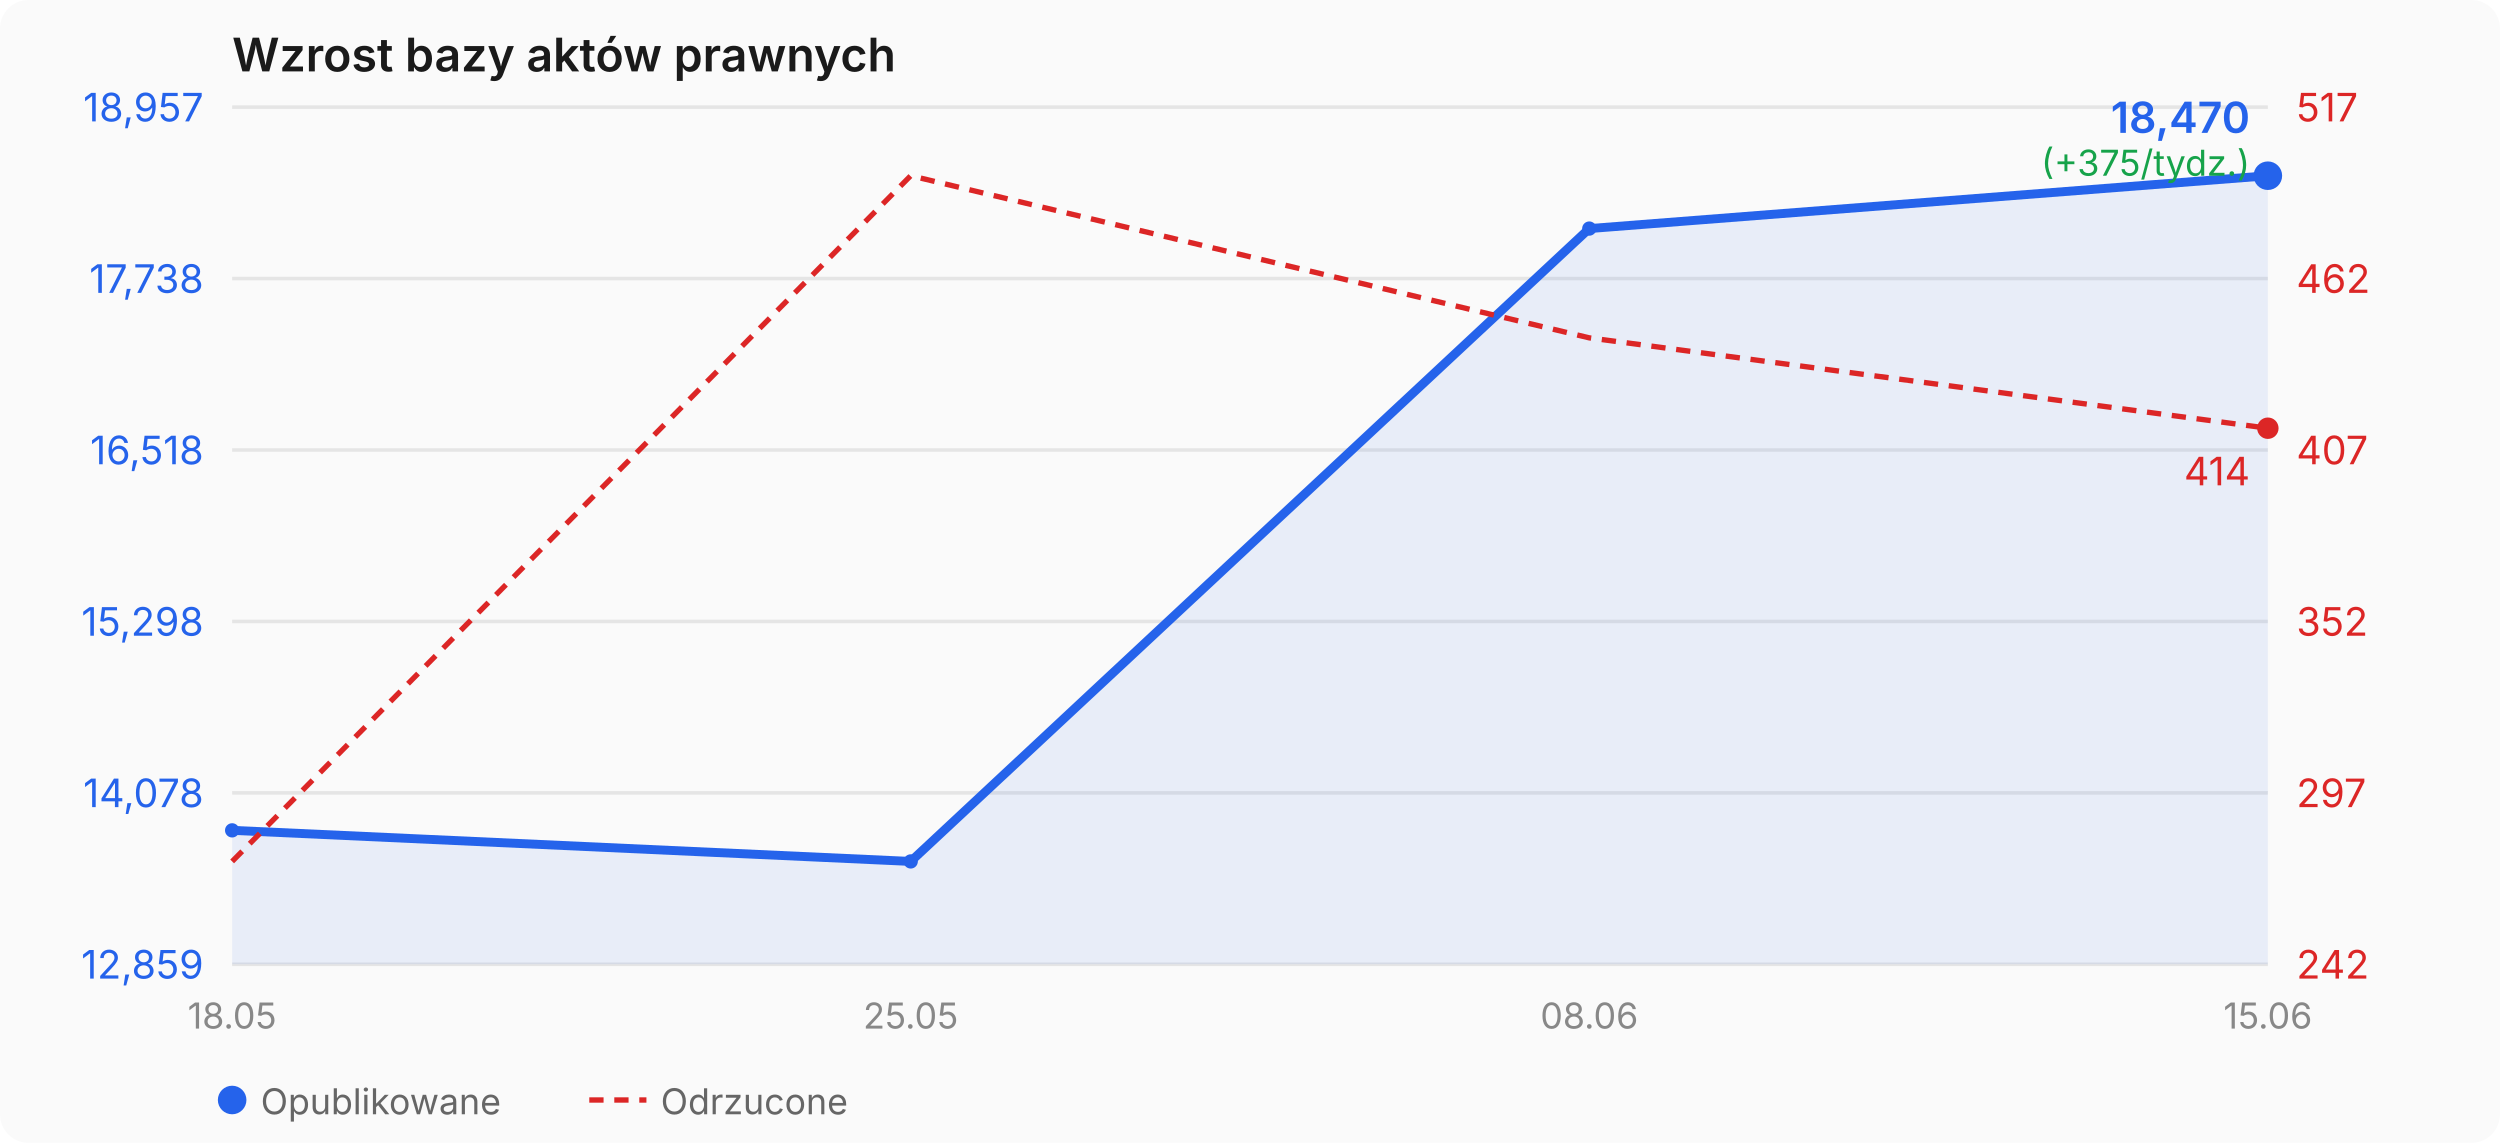
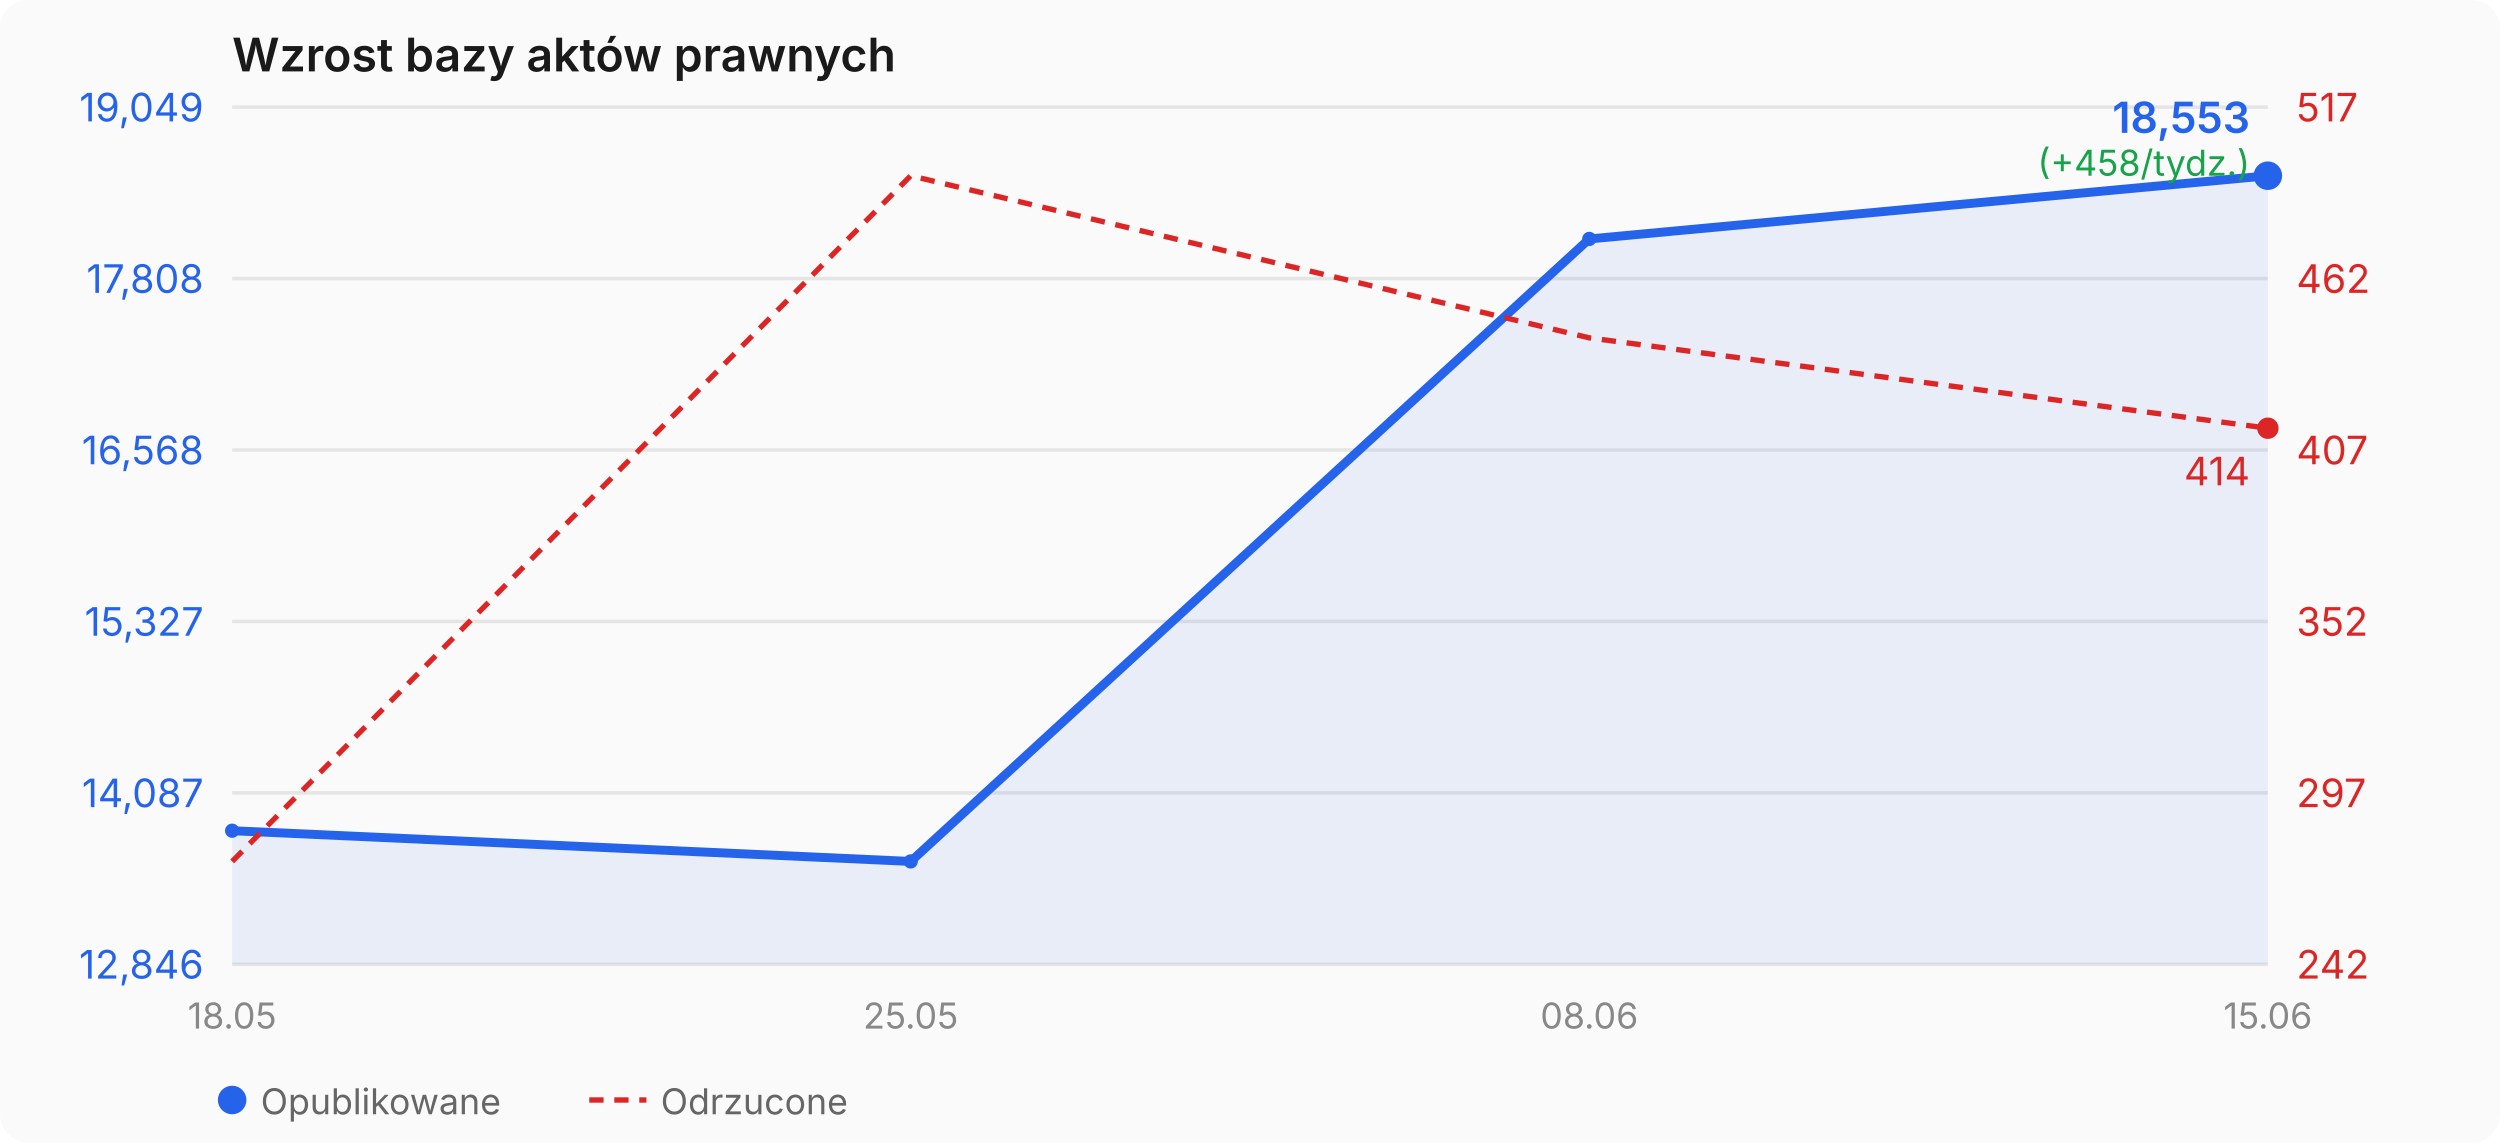
<svg xmlns="http://www.w3.org/2000/svg" viewBox="0 0 700 320" font-family="system-ui, -apple-system, sans-serif">
  <rect width="700" height="320" fill="#fafafa" rx="8" />
  <text x="65" y="20" font-size="13" font-weight="600" fill="#1a1a1a">Wzrost bazy aktów prawnych</text>
  <line x1="65" y1="270.0" x2="635" y2="270.0" stroke="#e5e5e5" stroke-width="1" />
  <line x1="65" y1="222.0" x2="635" y2="222.0" stroke="#e5e5e5" stroke-width="1" />
  <line x1="65" y1="174.0" x2="635" y2="174.0" stroke="#e5e5e5" stroke-width="1" />
  <line x1="65" y1="126.0" x2="635" y2="126.0" stroke="#e5e5e5" stroke-width="1" />
  <line x1="65" y1="78.0" x2="635" y2="78.0" stroke="#e5e5e5" stroke-width="1" />
  <line x1="65" y1="30.0" x2="635" y2="30.0" stroke="#e5e5e5" stroke-width="1" />
-   <text x="57" y="274.0" text-anchor="end" font-size="11" fill="#2563eb">12,859</text>
-   <text x="57" y="226.0" text-anchor="end" font-size="11" fill="#2563eb">14,078</text>
-   <text x="57" y="178.0" text-anchor="end" font-size="11" fill="#2563eb">15,298</text>
-   <text x="57" y="130.0" text-anchor="end" font-size="11" fill="#2563eb">16,518</text>
-   <text x="57" y="82.0" text-anchor="end" font-size="11" fill="#2563eb">17,738</text>
-   <text x="57" y="34.0" text-anchor="end" font-size="11" fill="#2563eb">18,957</text>
+   <text x="57" y="274.0" text-anchor="end" font-size="11" fill="#2563eb">12,846</text>
+   <text x="57" y="226.0" text-anchor="end" font-size="11" fill="#2563eb">14,087</text>
+   <text x="57" y="178.0" text-anchor="end" font-size="11" fill="#2563eb">15,327</text>
+   <text x="57" y="130.0" text-anchor="end" font-size="11" fill="#2563eb">16,568</text>
+   <text x="57" y="82.0" text-anchor="end" font-size="11" fill="#2563eb">17,808</text>
+   <text x="57" y="34.0" text-anchor="end" font-size="11" fill="#2563eb">19,049</text>
  <text x="643" y="274.0" text-anchor="start" font-size="11" fill="#dc2626">242</text>
  <text x="643" y="226.0" text-anchor="start" font-size="11" fill="#dc2626">297</text>
  <text x="643" y="178.0" text-anchor="start" font-size="11" fill="#dc2626">352</text>
  <text x="643" y="130.0" text-anchor="start" font-size="11" fill="#dc2626">407</text>
  <text x="643" y="82.0" text-anchor="start" font-size="11" fill="#dc2626">462</text>
  <text x="643" y="34.0" text-anchor="start" font-size="11" fill="#dc2626">517</text>
-   <polygon points="65.0,270.0 65.0,232.5 255.0,241.2 445.0,64.0 635.0,49.2 635.0,270.0" fill="#2563eb" fill-opacity="0.08" />
-   <polyline points="65.0,232.5 255.0,241.2 445.0,64.0 635.0,49.2" fill="none" stroke="#2563eb" stroke-width="2.5" stroke-linejoin="round" />
+   <polygon points="65.0,270.0 65.0,232.6 255.0,241.2 445.0,66.9 635.0,49.2 635.0,270.0" fill="#2563eb" fill-opacity="0.08" />
+   <polyline points="65.0,232.6 255.0,241.2 445.0,66.9 635.0,49.2" fill="none" stroke="#2563eb" stroke-width="2.5" stroke-linejoin="round" />
  <polyline points="65.0,241.2 255.0,49.2 445.0,94.6 635.0,119.9" fill="none" stroke="#dc2626" stroke-width="1.5" stroke-dasharray="4,3" stroke-linejoin="round" />
-   <circle cx="65.0" cy="232.5" r="2" fill="#2563eb" />
+   <circle cx="65.0" cy="232.6" r="2" fill="#2563eb" />
  <circle cx="255.0" cy="241.2" r="2" fill="#2563eb" />
-   <circle cx="445.0" cy="64.0" r="2" fill="#2563eb" />
+   <circle cx="445.0" cy="66.9" r="2" fill="#2563eb" />
  <circle cx="635.0" cy="49.2" r="4" fill="#2563eb" />
  <circle cx="635.0" cy="119.9" r="3" fill="#dc2626" />
-   <text x="630.0" y="37.2" text-anchor="end" font-size="12" font-weight="600" fill="#2563eb">18,470</text>
-   <text x="630.0" y="49.2" text-anchor="end" font-size="10" fill="#16a34a">(+375/tydz.)</text>
+   <text x="630.0" y="37.2" text-anchor="end" font-size="12" font-weight="600" fill="#2563eb">18,553</text>
+   <text x="630.0" y="49.2" text-anchor="end" font-size="10" fill="#16a34a">(+458/tydz.)</text>
  <text x="630.0" y="135.9" text-anchor="end" font-size="11" fill="#dc2626">414</text>
  <text x="65.0" y="288" text-anchor="middle" font-size="10" fill="#888">18.05</text>
  <text x="255.0" y="288" text-anchor="middle" font-size="10" fill="#888">25.05</text>
  <text x="445.0" y="288" text-anchor="middle" font-size="10" fill="#888">08.06</text>
  <text x="635.0" y="288" text-anchor="middle" font-size="10" fill="#888">15.06</text>
  <circle cx="65" cy="308" r="4" fill="#2563eb" />
  <text x="73" y="312" font-size="10" fill="#666">Opublikowane</text>
  <line x1="165" y1="308" x2="181" y2="308" stroke="#dc2626" stroke-width="1.5" stroke-dasharray="4,3" />
  <text x="185" y="312" font-size="10" fill="#666">Odrzucone</text>
</svg>
